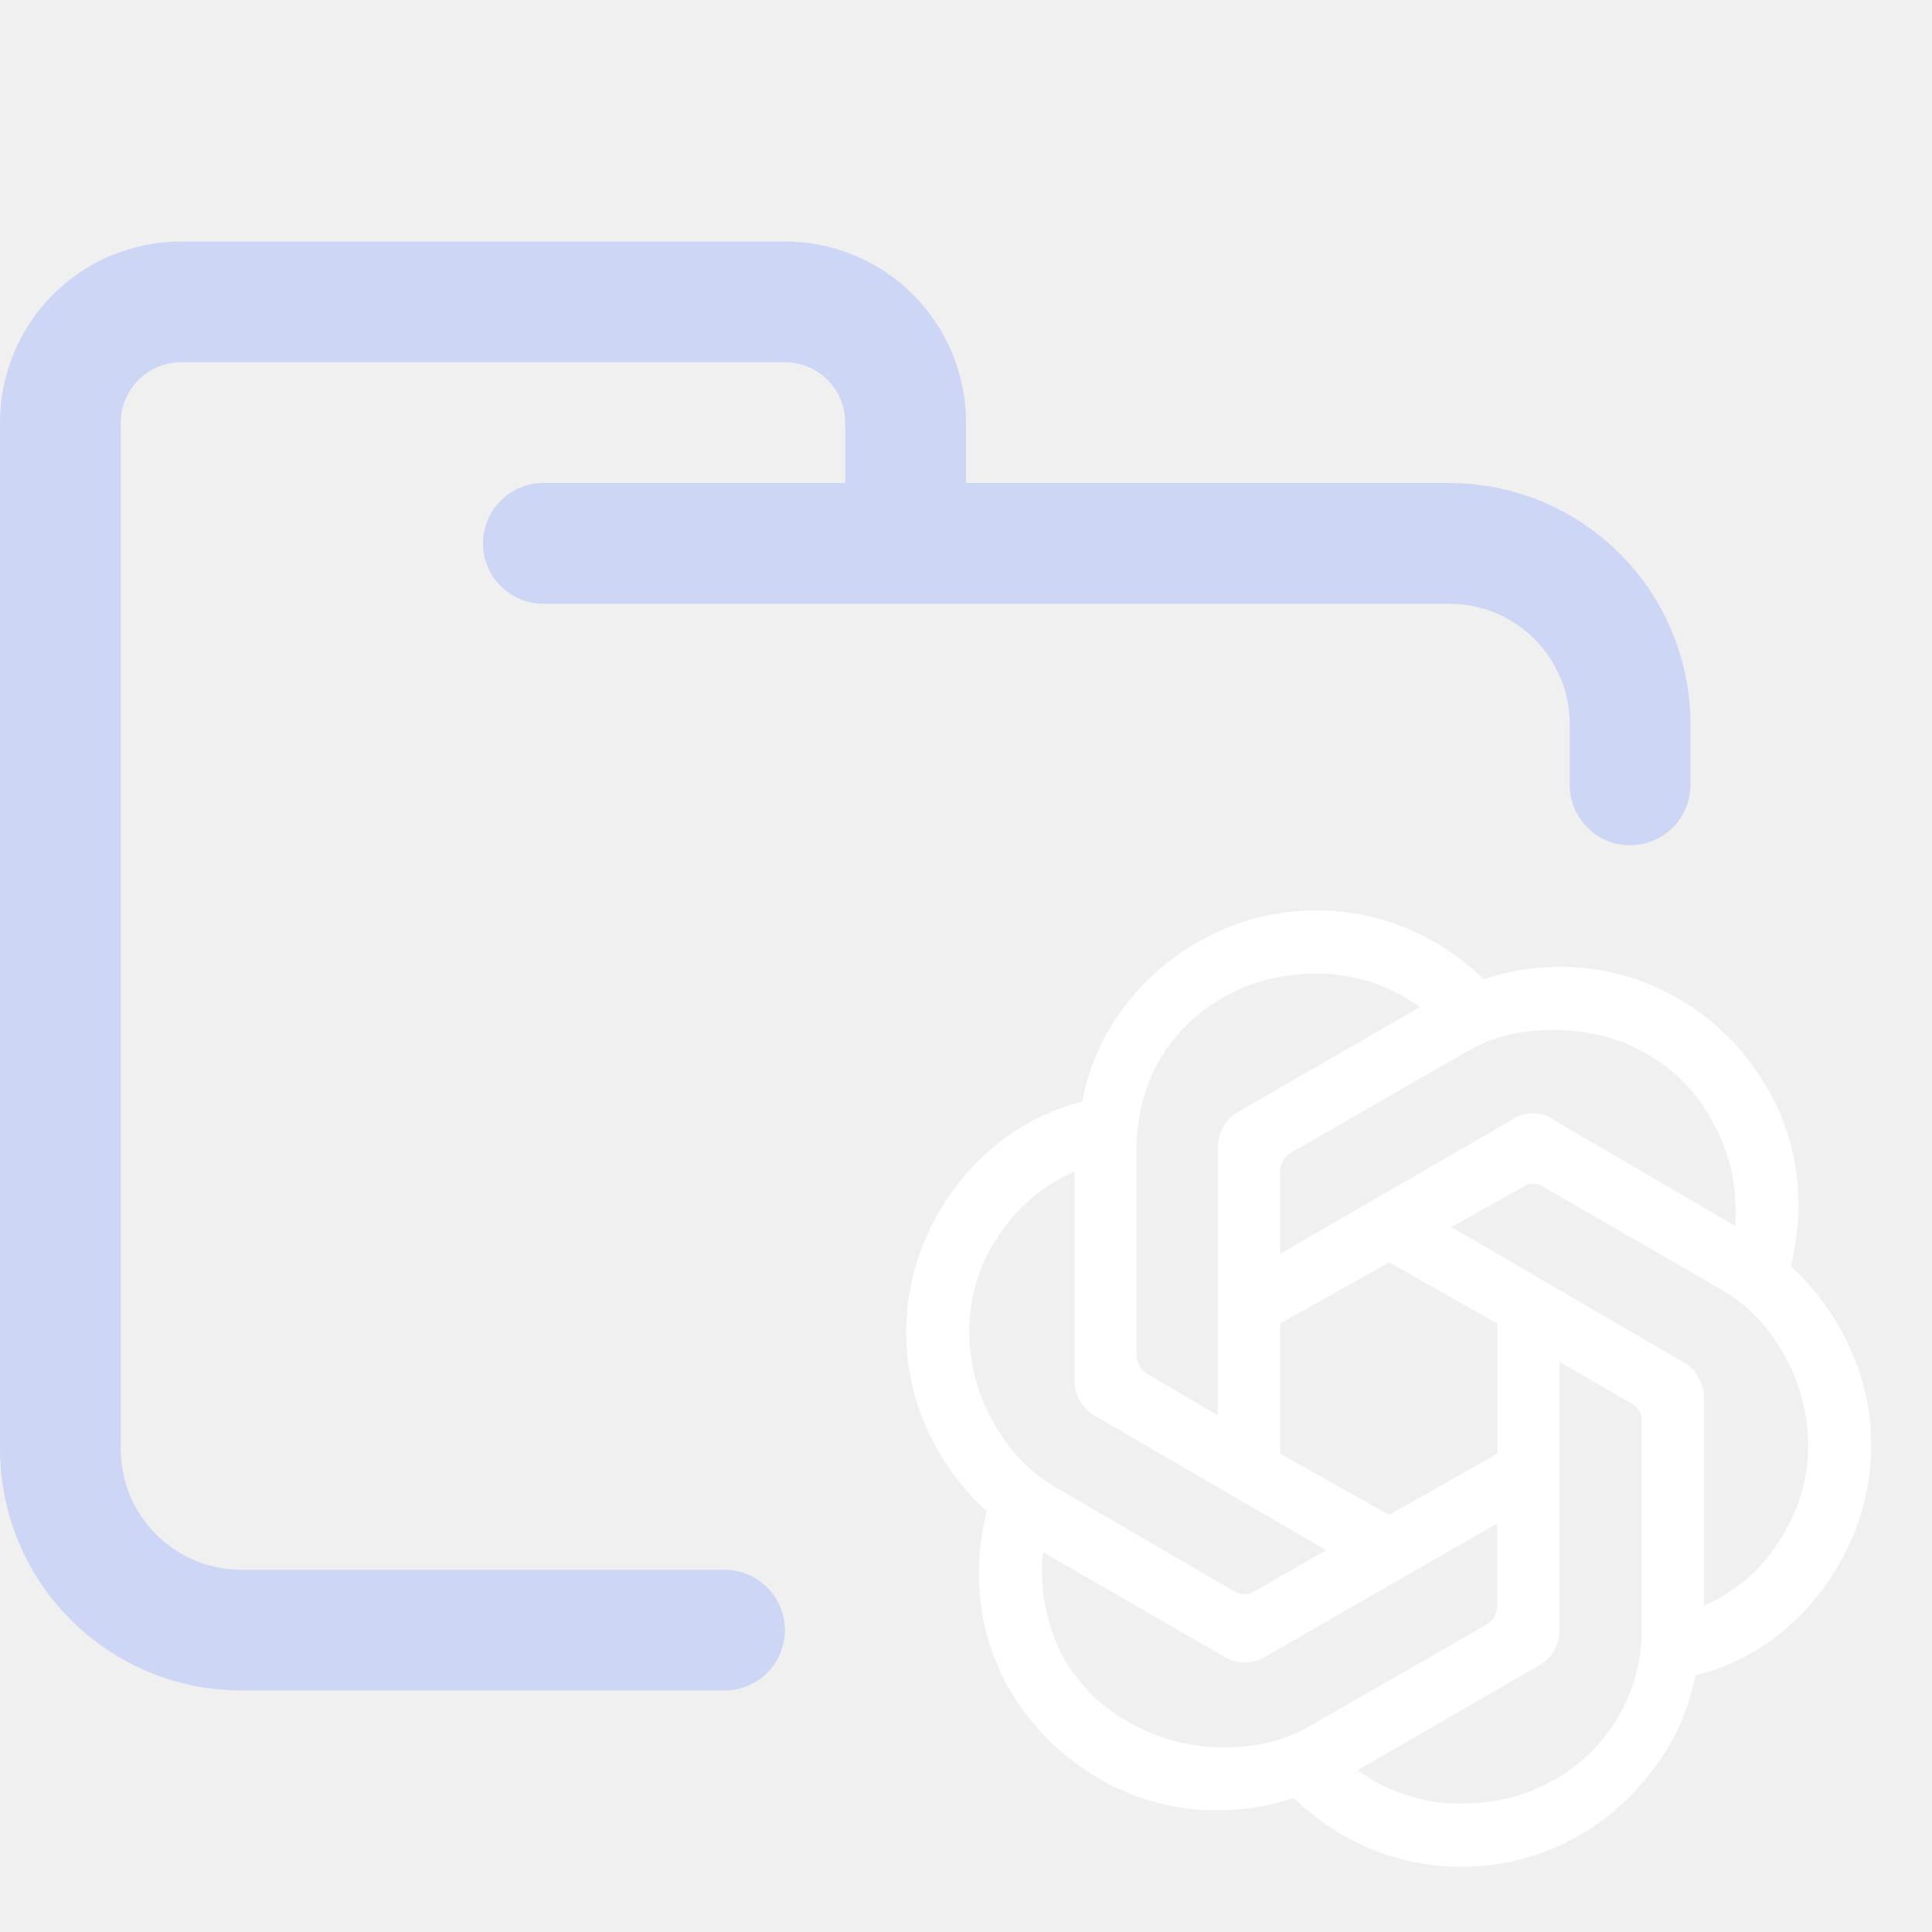
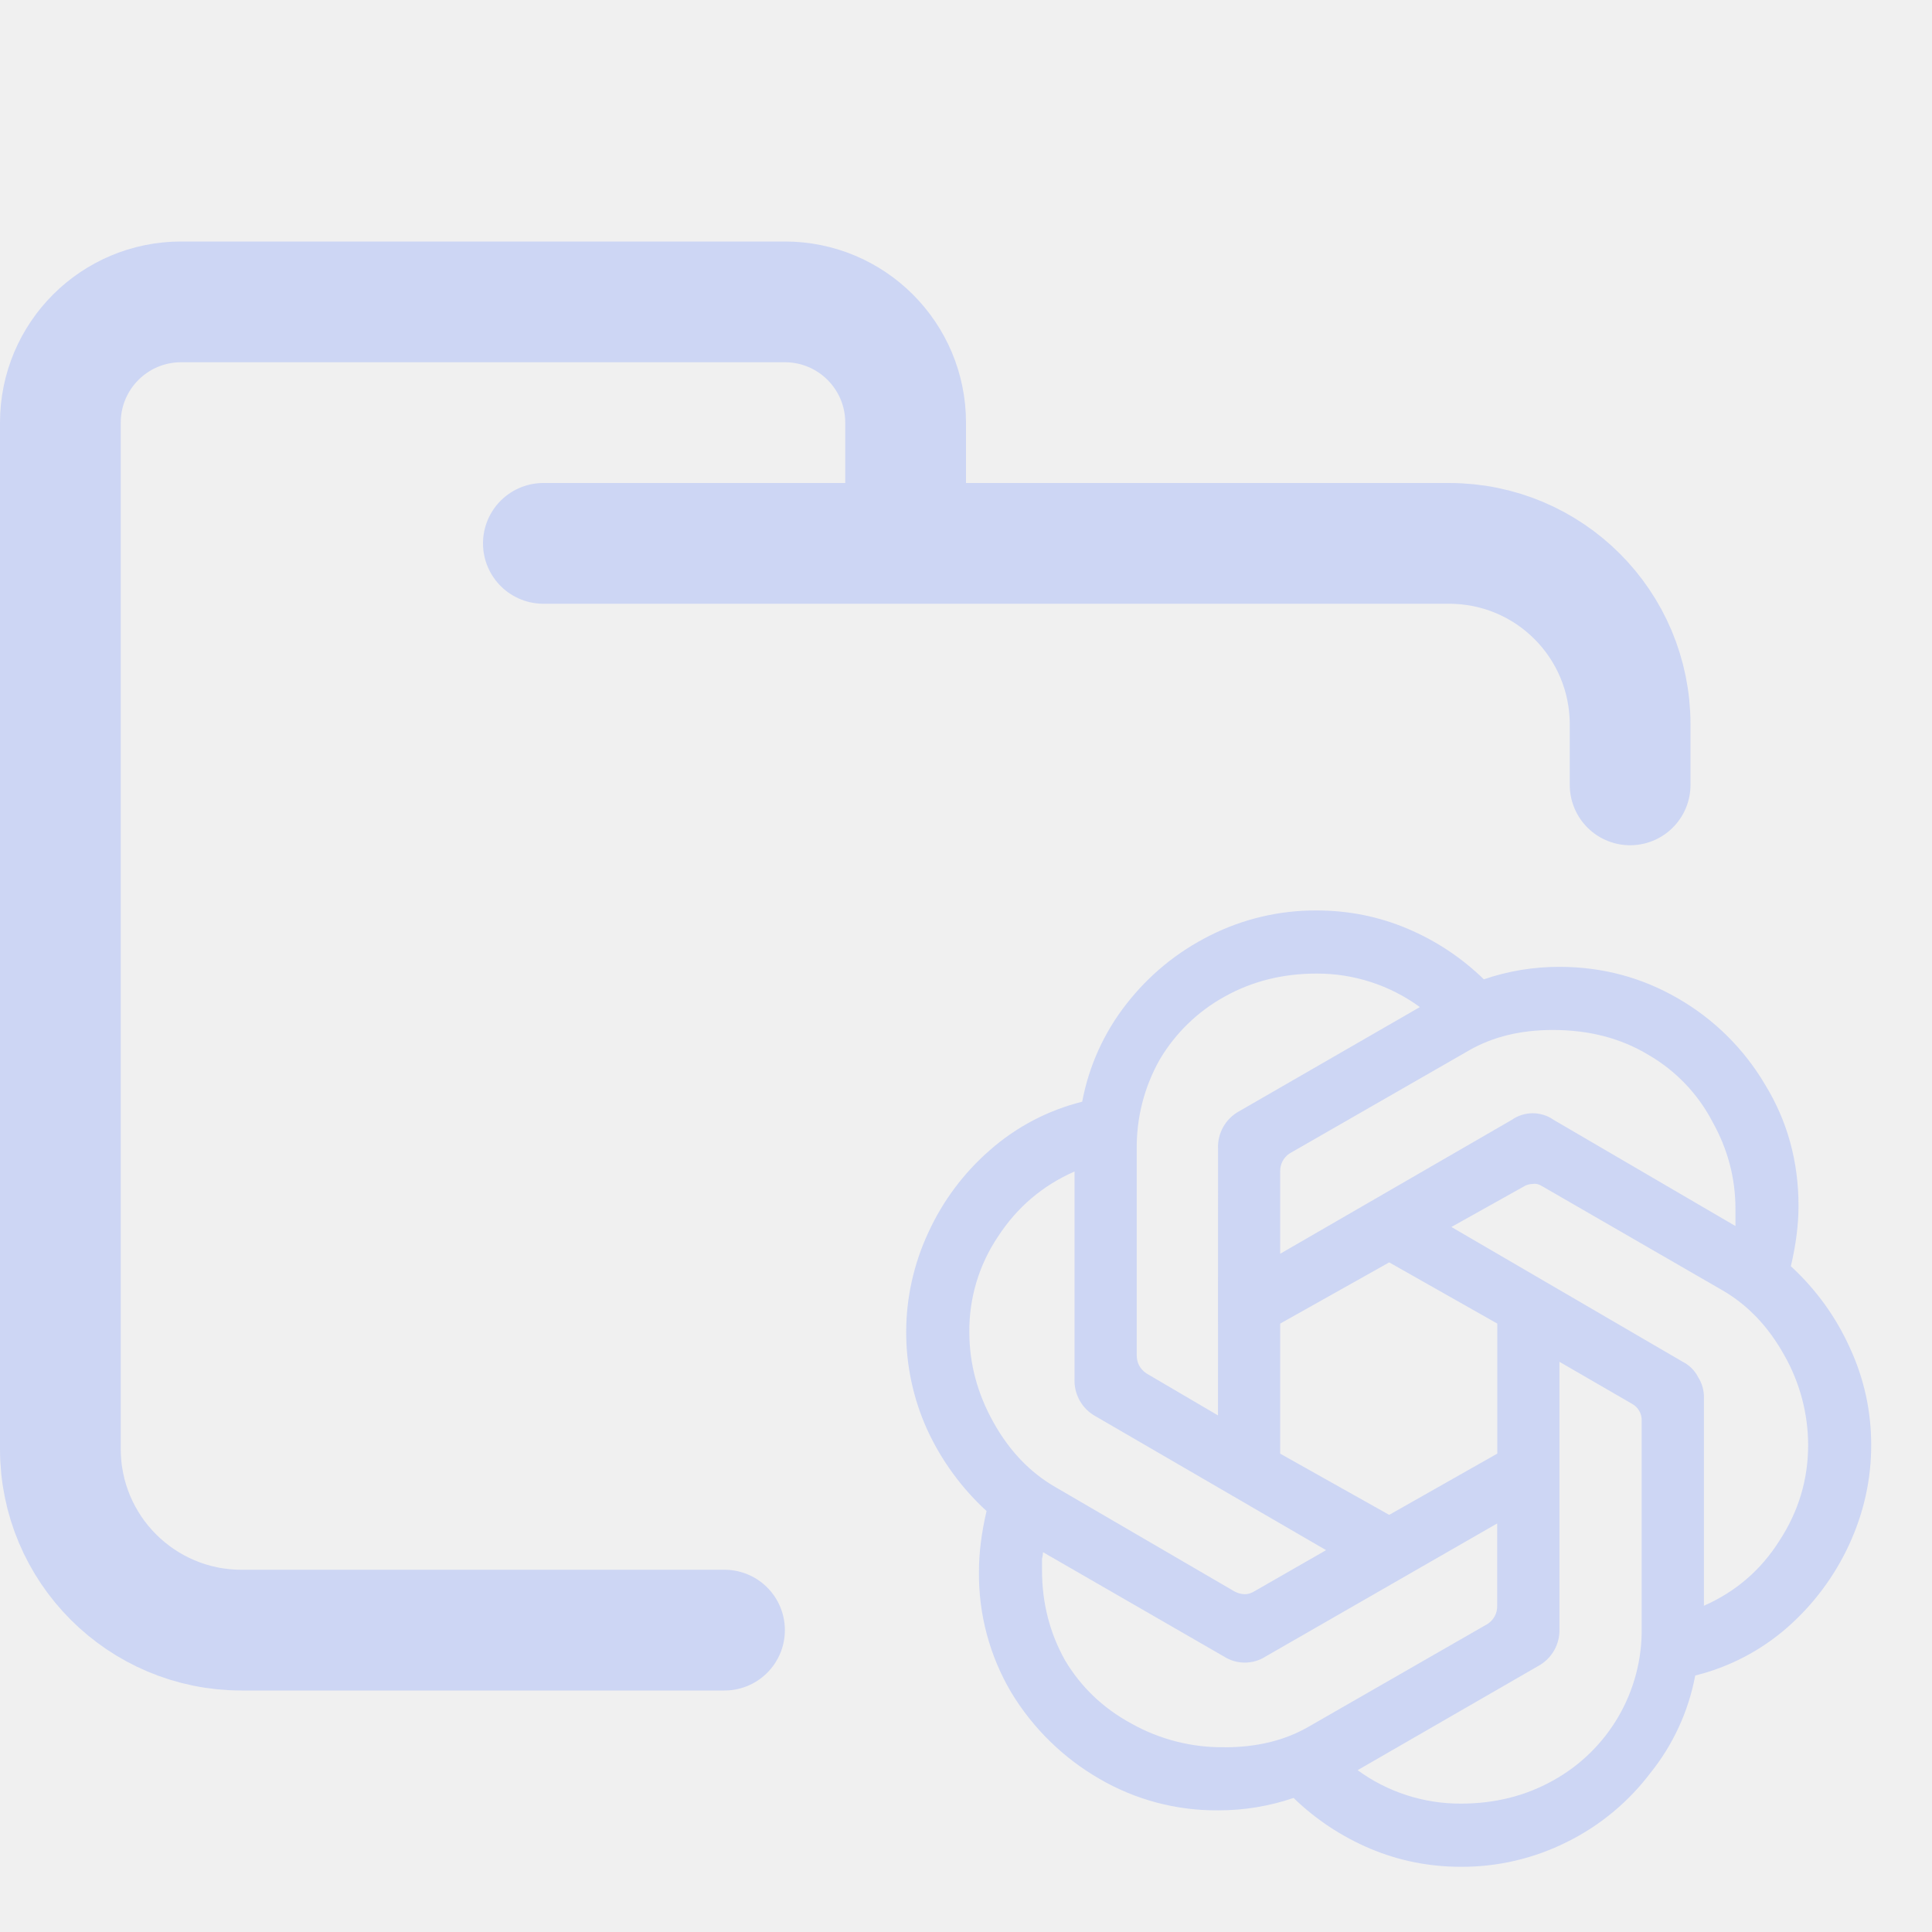
<svg xmlns="http://www.w3.org/2000/svg" width="16" height="16" viewBox="0 0 16 16">
  <path fill="none" stroke="#cdd6f4" stroke-linecap="round" stroke-linejoin="round" d="M4.5 4.5H12c.83 0 1.5.67 1.5 1.5v.5m-7.5 7H2A1.5 1.5 0 0 1 .5 12V3.5a1 1 0 0 1 1-1h5a1 1 0 0 1 1 1v1" />
-   <path fill="#ffffff" d="M11.248 18.25q-.825 0-1.568-.314a4.3 4.3 0 0 1-1.32-.874 4 4 0 0 1-1.304.214 4 4 0 0 1-2.046-.544 4.27 4.27 0 0 1-1.518-1.485 4 4 0 0 1-.56-2.095q0-.48.131-1.04A4.4 4.4 0 0 1 2.04 10.71a4.07 4.07 0 0 1 .017-3.4 4.2 4.2 0 0 1 1.056-1.418 3.8 3.8 0 0 1 1.6-.842 3.9 3.9 0 0 1 .76-1.683q.593-.759 1.451-1.188a4.04 4.04 0 0 1 1.832-.429q.825 0 1.567.313.742.314 1.32.875a4 4 0 0 1 1.304-.215q1.106 0 2.046.545a4.14 4.14 0 0 1 1.501 1.485q.578.941.578 2.095 0 .48-.132 1.04.66.61 1.023 1.419.363.792.363 1.666 0 .892-.38 1.717a4.3 4.3 0 0 1-1.072 1.435 3.8 3.8 0 0 1-1.584.825 3.8 3.8 0 0 1-.775 1.683 4.06 4.06 0 0 1-1.436 1.188 4.04 4.04 0 0 1-1.832.429m-4.076-2.062q.825 0 1.435-.347l3.103-1.782a.36.36 0 0 0 .164-.313v-1.42L7.881 14.62a.67.67 0 0 1-.726 0l-3.118-1.798a.5.5 0 0 1-.017.115v.198q0 .841.396 1.551.413.693 1.139 1.089a3.2 3.2 0 0 0 1.617.412m.165-2.69a.4.4 0 0 0 .181.05q.083 0 .165-.05l1.238-.71-3.977-2.31a.7.7 0 0 1-.363-.643v-3.58q-.825.362-1.32 1.122a2.9 2.9 0 0 0-.495 1.65q0 .809.413 1.55.412.743 1.072 1.123zm3.91 3.663q.875 0 1.585-.396a2.96 2.96 0 0 0 1.534-2.64v-3.564a.32.32 0 0 0-.165-.297l-1.254-.726v4.604a.7.7 0 0 1-.363.643l-3.119 1.799a3 3 0 0 0 1.783.577m.627-6.039V8.878L10.01 7.822 8.129 8.878v2.244l1.881 1.056zM7.057 5.859a.7.7 0 0 1 .363-.644l3.119-1.798a3 3 0 0 0-1.782-.578q-.874 0-1.584.396A2.96 2.96 0 0 0 6.05 4.324a3.07 3.07 0 0 0-.396 1.551v3.547q0 .199.165.314l1.237.726zm8.383 7.887q.825-.364 1.303-1.123.495-.758.495-1.65a3.15 3.15 0 0 0-.412-1.55q-.413-.743-1.073-1.123l-3.086-1.782q-.099-.065-.181-.049a.3.3 0 0 0-.165.05l-1.238.692 3.993 2.327a.6.6 0 0 1 .264.264.64.64 0 0 1 .1.363zm-3.317-8.382a.63.63 0 0 1 .726 0l3.135 1.831v-.297q0-.792-.396-1.501a2.86 2.86 0 0 0-1.105-1.155q-.71-.43-1.65-.43-.825 0-1.436.347L8.294 5.941a.36.36 0 0 0-.165.314v1.418z" transform="translate(6.7 6.7) scale(.48)" />
+   <path fill="#cdd6f4" d="M11.248 18.25q-.825 0-1.568-.314a4.3 4.3 0 0 1-1.32-.874 4 4 0 0 1-1.304.214 4 4 0 0 1-2.046-.544 4.27 4.27 0 0 1-1.518-1.485 4 4 0 0 1-.56-2.095q0-.48.131-1.04A4.4 4.4 0 0 1 2.04 10.71a4.07 4.07 0 0 1 .017-3.4 4.2 4.2 0 0 1 1.056-1.418 3.8 3.8 0 0 1 1.6-.842 3.9 3.9 0 0 1 .76-1.683q.593-.759 1.451-1.188a4.04 4.04 0 0 1 1.832-.429q.825 0 1.567.313.742.314 1.32.875a4 4 0 0 1 1.304-.215q1.106 0 2.046.545a4.14 4.14 0 0 1 1.501 1.485q.578.941.578 2.095 0 .48-.132 1.04.66.61 1.023 1.419.363.792.363 1.666 0 .892-.38 1.717a4.3 4.3 0 0 1-1.072 1.435 3.8 3.8 0 0 1-1.584.825 3.8 3.8 0 0 1-.775 1.683 4.06 4.06 0 0 1-1.436 1.188 4.04 4.04 0 0 1-1.832.429m-4.076-2.062q.825 0 1.435-.347l3.103-1.782a.36.36 0 0 0 .164-.313v-1.42L7.881 14.62a.67.67 0 0 1-.726 0l-3.118-1.798a.5.5 0 0 1-.017.115v.198q0 .841.396 1.551.413.693 1.139 1.089a3.2 3.2 0 0 0 1.617.412m.165-2.69a.4.4 0 0 0 .181.05q.083 0 .165-.05l1.238-.71-3.977-2.31a.7.7 0 0 1-.363-.643v-3.58q-.825.362-1.32 1.122a2.9 2.9 0 0 0-.495 1.65q0 .809.413 1.55.412.743 1.072 1.123zm3.91 3.663q.875 0 1.585-.396a2.96 2.96 0 0 0 1.534-2.64v-3.564a.32.32 0 0 0-.165-.297l-1.254-.726v4.604a.7.7 0 0 1-.363.643l-3.119 1.799a3 3 0 0 0 1.783.577m.627-6.039V8.878L10.01 7.822 8.129 8.878v2.244l1.881 1.056zM7.057 5.859a.7.7 0 0 1 .363-.644l3.119-1.798a3 3 0 0 0-1.782-.578q-.874 0-1.584.396A2.96 2.96 0 0 0 6.05 4.324a3.07 3.07 0 0 0-.396 1.551v3.547q0 .199.165.314l1.237.726zm8.383 7.887q.825-.364 1.303-1.123.495-.758.495-1.65a3.15 3.15 0 0 0-.412-1.55q-.413-.743-1.073-1.123l-3.086-1.782q-.099-.065-.181-.049a.3.3 0 0 0-.165.05l-1.238.692 3.993 2.327a.6.6 0 0 1 .264.264.64.64 0 0 1 .1.363zm-3.317-8.382a.63.63 0 0 1 .726 0l3.135 1.831v-.297q0-.792-.396-1.501a2.86 2.86 0 0 0-1.105-1.155q-.71-.43-1.65-.43-.825 0-1.436.347L8.294 5.941a.36.36 0 0 0-.165.314v1.418z" transform="translate(6.7 6.7) scale(.48)" />
</svg>
